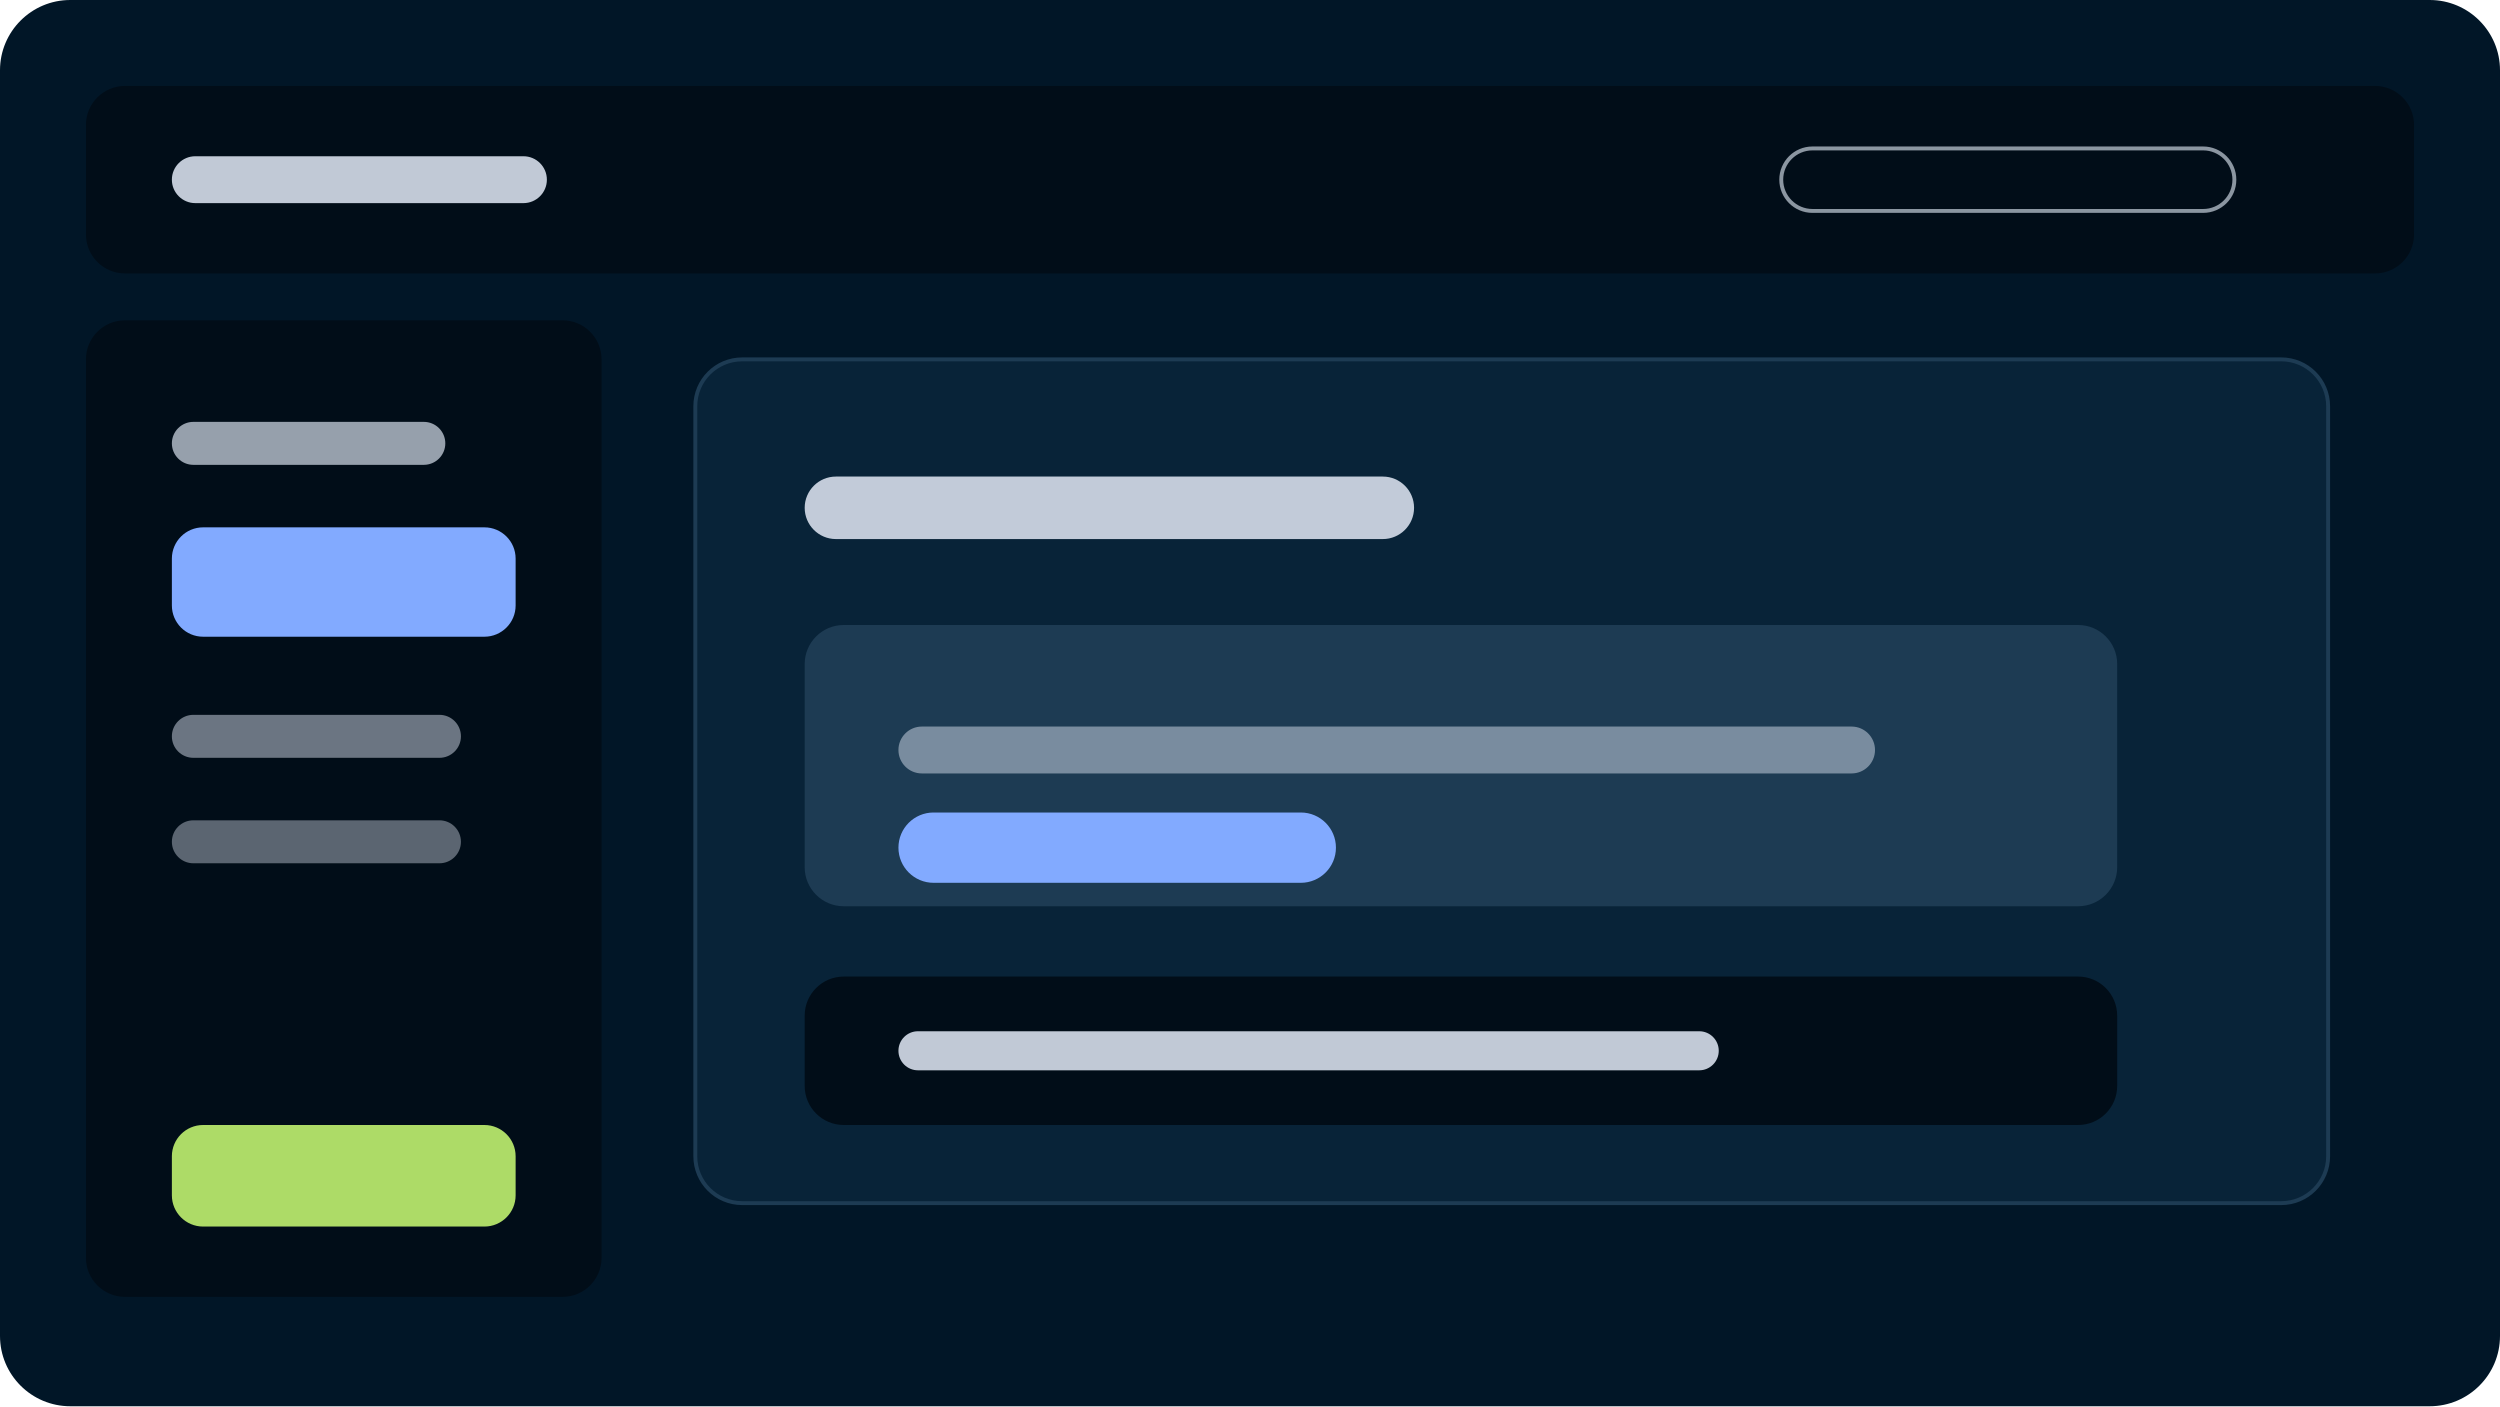
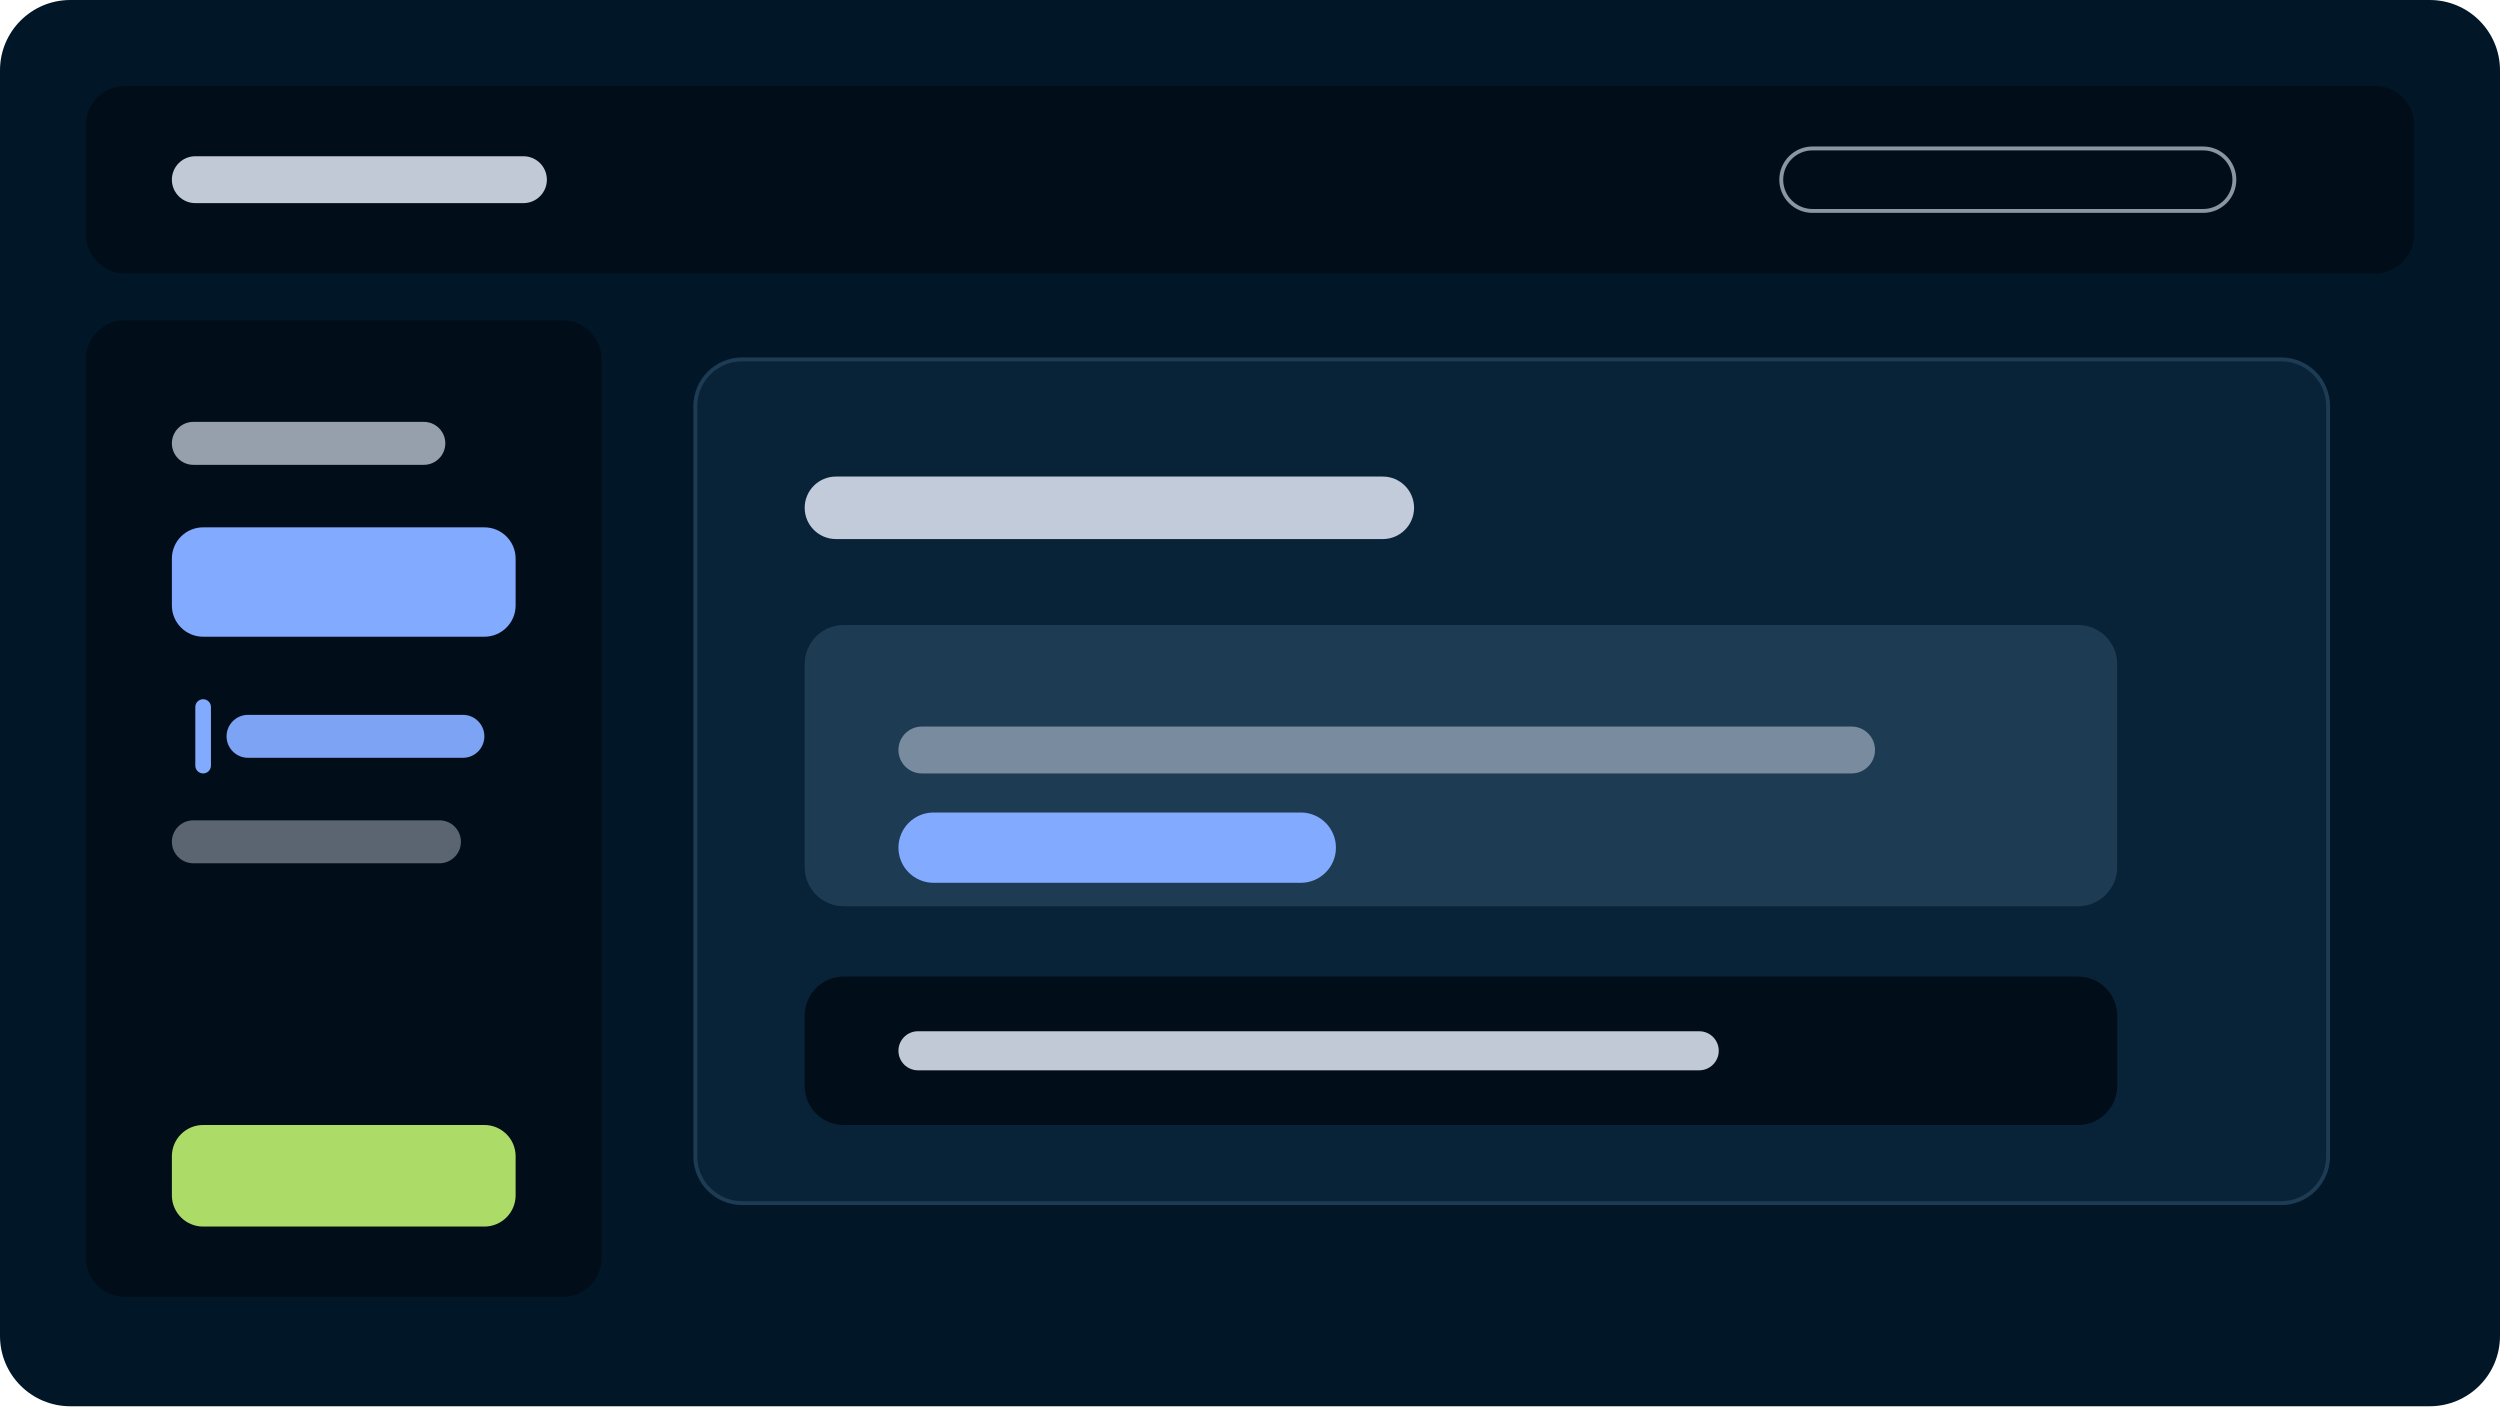
<svg xmlns="http://www.w3.org/2000/svg" width="640" height="360" viewBox="0 0 640 360" role="img" aria-label="Night Owl Inspired dark preview">
  <rect width="640" height="360" rx="18" fill="#011627" />
  <rect x="22" y="22" width="596" height="48" rx="10" fill="#010d18" />
  <rect x="44" y="40" width="96" height="12" rx="6" fill="#d6deeb" opacity="0.9" />
  <rect x="456" y="38" width="116" height="16" rx="8" fill="none" stroke="#d6deeb" opacity="0.65" />
  <rect x="22" y="82" width="132" height="250" rx="10" fill="#010d18" />
  <rect x="44" y="108" width="70" height="11" rx="5.5" fill="#d6deeb" opacity="0.7" />
  <rect x="44" y="135" width="88" height="28" rx="8" fill="#82aaff" />
-   <rect x="44" y="183" width="74" height="11" rx="5.5" fill="#d6deeb" opacity="0.5" />
+   <rect x="58" y="183" width="66" height="11" rx="5.5" fill="#82aaff" opacity="0.95" />
+   <rect x="50" y="179" width="4" height="19" rx="2" fill="#82aaff" />
  <rect x="44" y="210" width="74" height="11" rx="5.5" fill="#d6deeb" opacity="0.42" />
  <rect x="44" y="288" width="88" height="26" rx="8" fill="#addb67" />
  <rect x="178" y="92" width="418" height="216" rx="12" fill="#082338" stroke="#1d3b53" />
  <rect x="206" y="122" width="156" height="16" rx="8" fill="#d6deeb" opacity="0.9" />
  <rect x="206" y="160" width="336" height="72" rx="10" fill="#1d3b53" />
  <rect x="230" y="186" width="250" height="12" rx="6" fill="#d6deeb" opacity="0.5" />
  <rect x="230" y="208" width="112" height="18" rx="9" fill="#82aaff" />
  <rect x="206" y="250" width="336" height="38" rx="10" fill="#010d18" />
  <rect x="230" y="264" width="210" height="10" rx="5" fill="#d6deeb" opacity="0.9" />
</svg>
